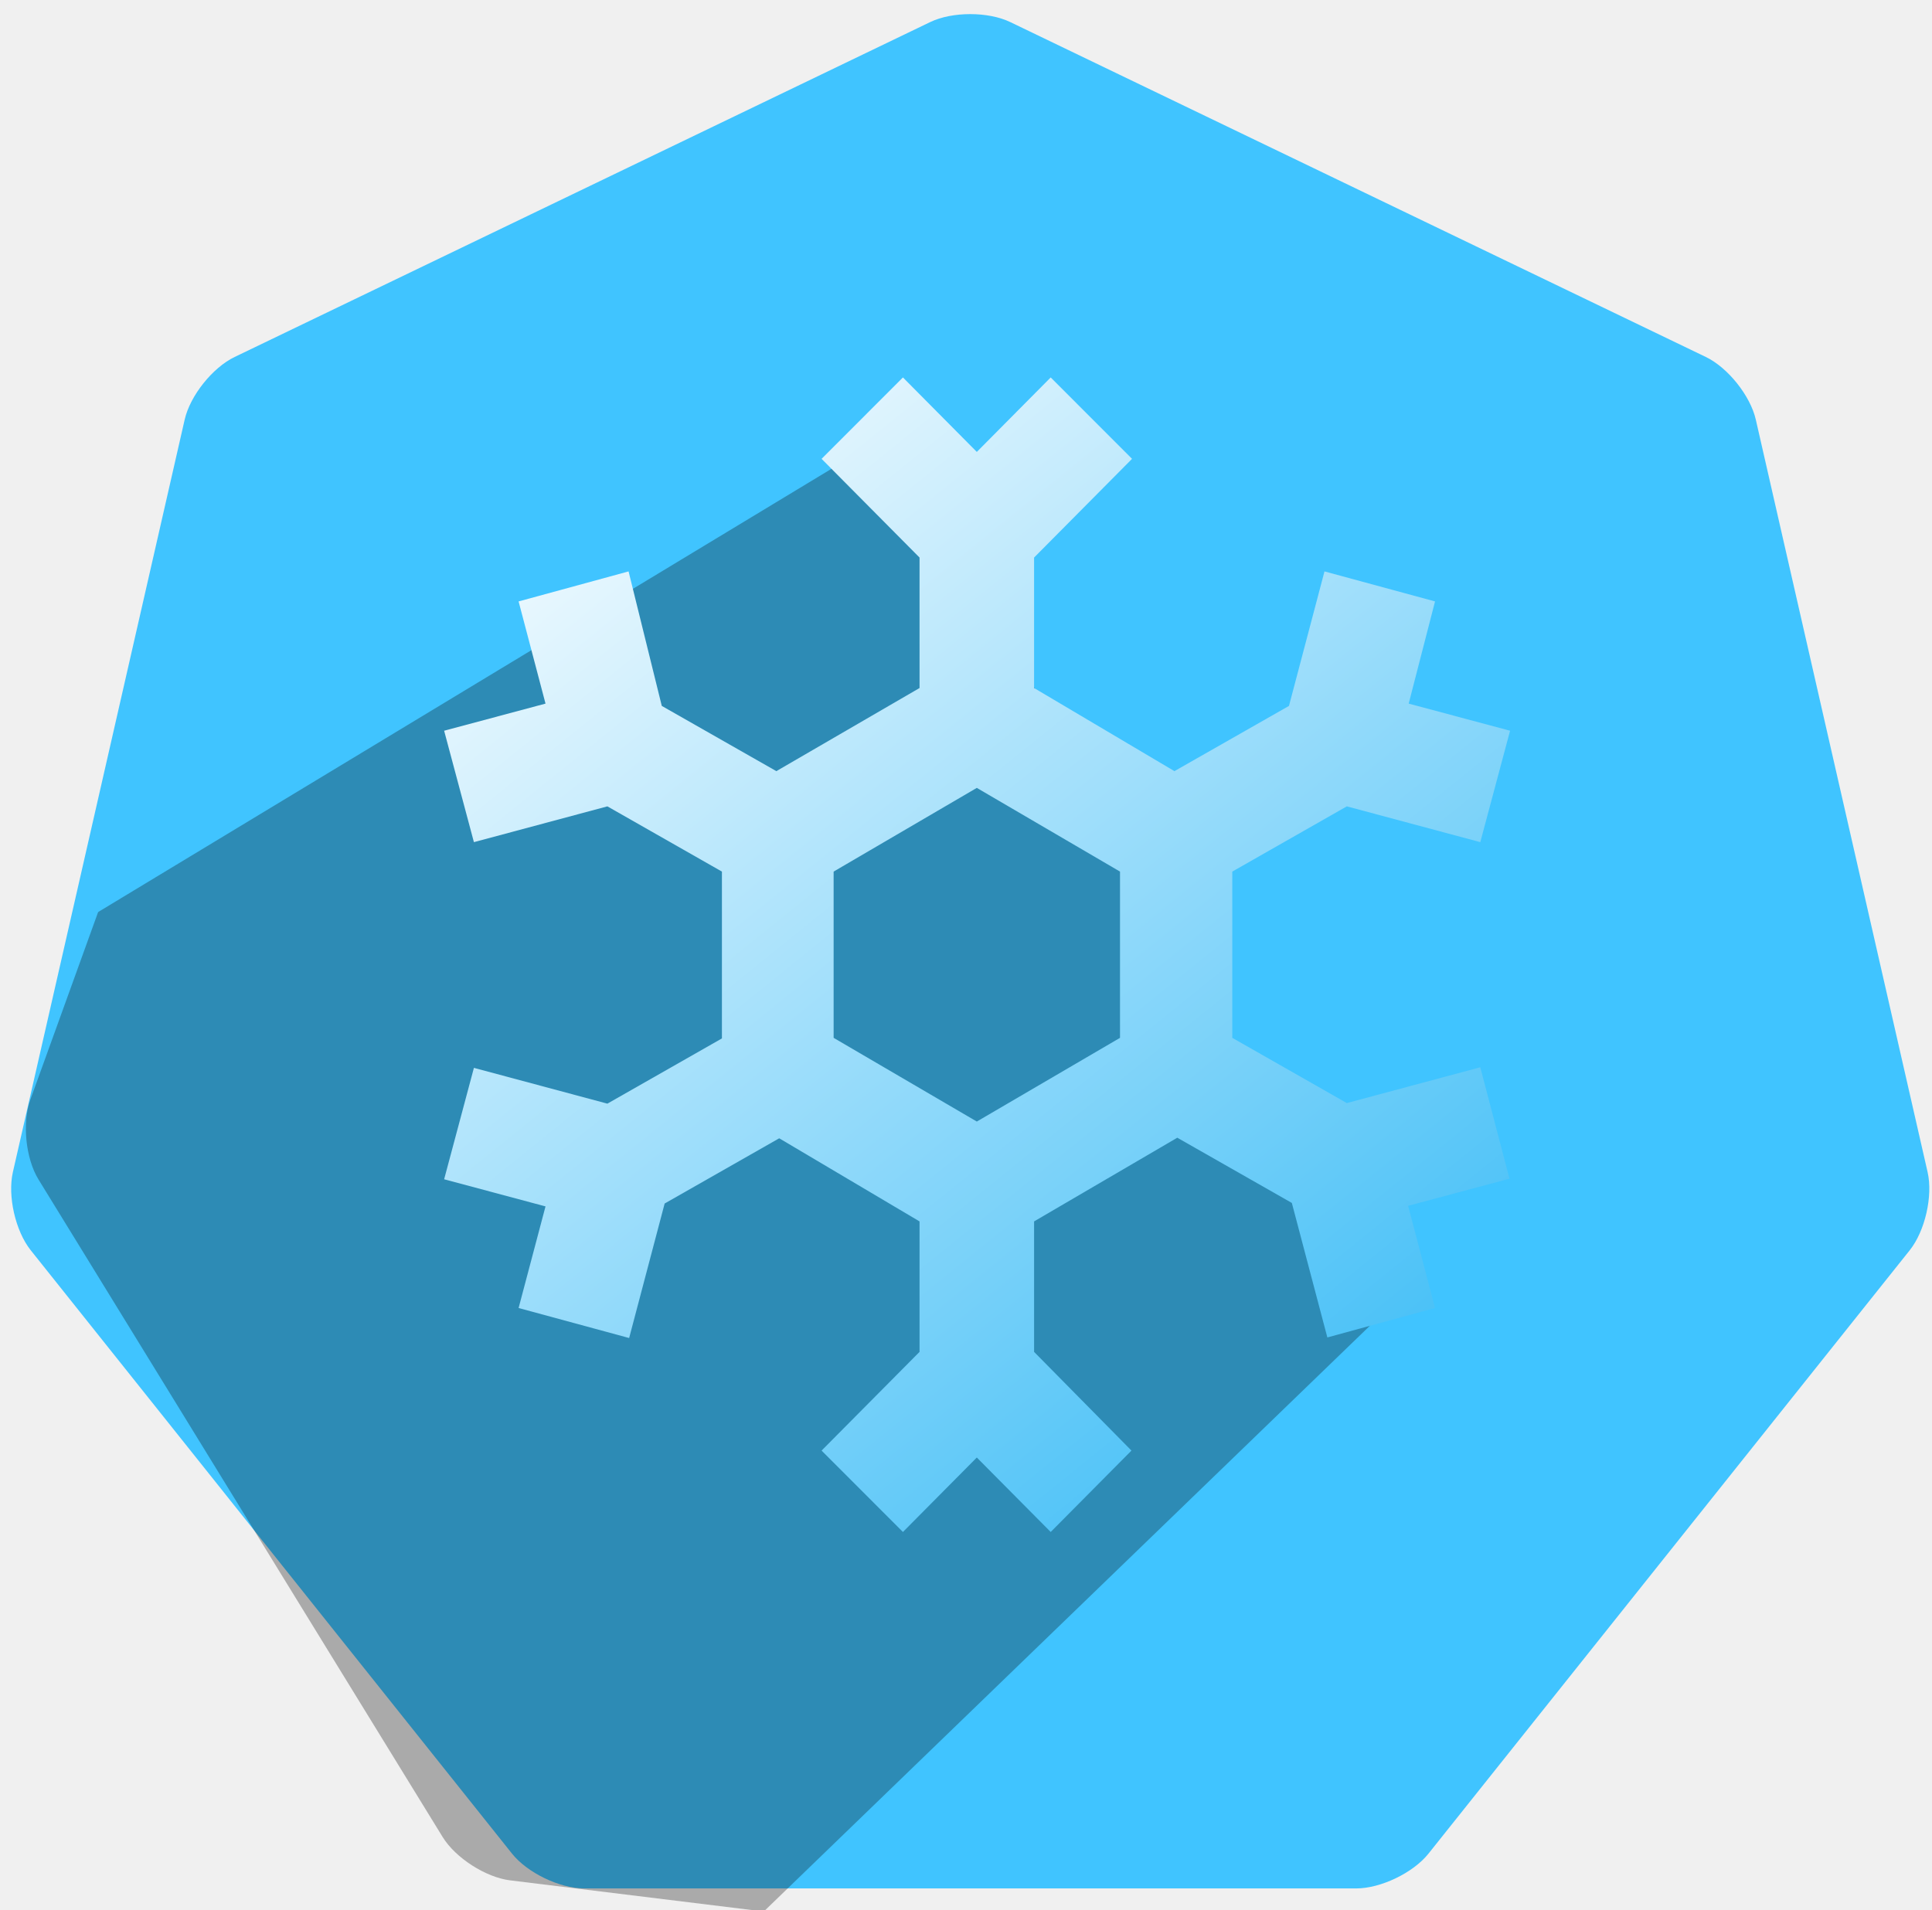
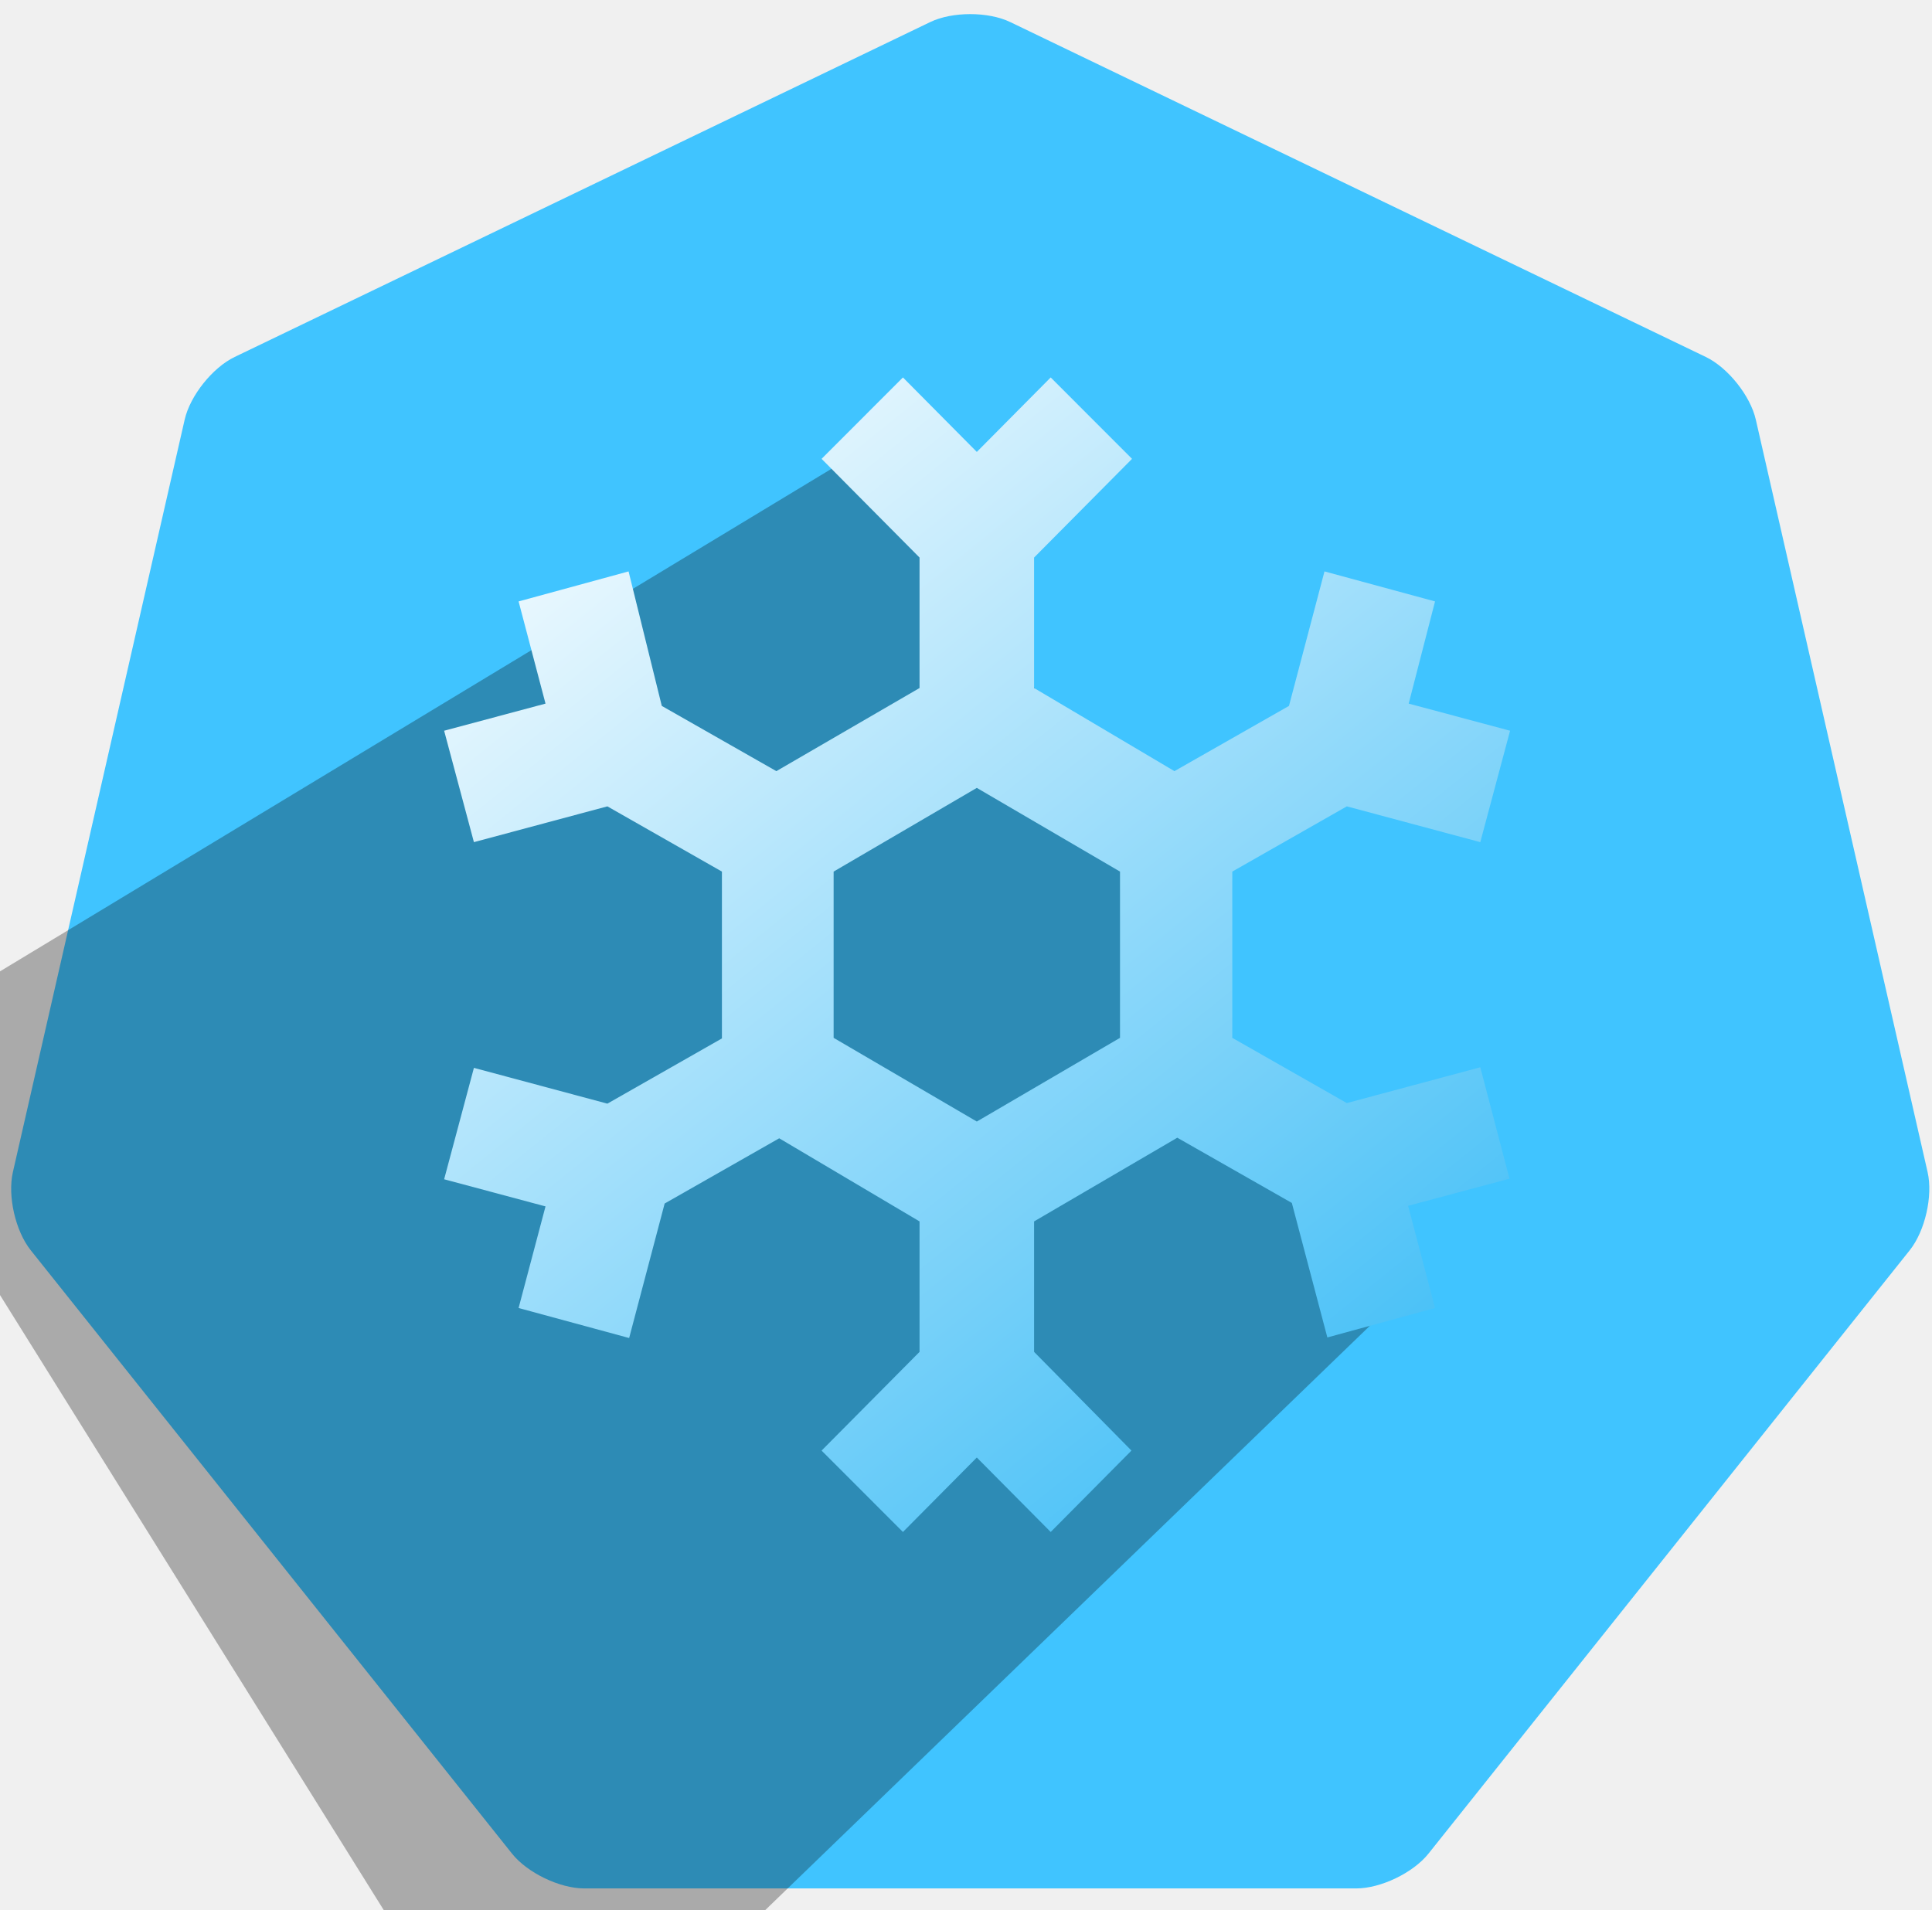
- <svg xmlns="http://www.w3.org/2000/svg" xmlns:xlink="http://www.w3.org/1999/xlink" width="87px" height="86px" viewBox="0 0 87 86" version="1.1">
+ <svg xmlns="http://www.w3.org/2000/svg" width="87px" height="86px" viewBox="0 0 87 86" version="1.1">
  <defs>
    <path d="M41.886,0.995 C42.883,0.515 44.503,0.517 45.495,0.995 L76.816,16.078 C77.812,16.558 78.821,17.826 79.066,18.9 L86.802,52.791 C87.048,53.87 86.685,55.448 85.998,56.31 L64.324,83.489 C63.634,84.353 62.174,85.054 61.073,85.054 L26.309,85.054 C25.203,85.054 23.745,84.35 23.058,83.489 L1.383,56.31 C0.694,55.445 0.335,53.865 0.58,52.791 L8.316,18.9 C8.562,17.821 9.573,16.556 10.566,16.078 L41.886,0.995 Z" id="path-1" />
    <linearGradient x1="19.157%" y1="-9.048%" x2="116.355%" y2="122.248%" id="linearGradient-3">
      <stop stop-color="#FFFFFF" offset="0%" />
      <stop stop-color="#03A9F4" offset="100%" />
    </linearGradient>
  </defs>
  <g id="Page-1" stroke="none" stroke-width="1" fill="none" fill-rule="evenodd">
    <g id="Group">
      <g id="Rectangle-2">
        <g id="Mask" fill="#40C4FF" fill-rule="nonzero">
          <path d="M41.886,0.995 C42.883,0.515 44.503,0.517 45.495,0.995 L76.816,16.078 C77.812,16.558 78.821,17.826 79.066,18.9 L86.802,52.791 C87.048,53.87 86.685,55.448 85.998,56.31 L64.324,83.489 C63.634,84.353 62.174,85.054 61.073,85.054 L26.309,85.054 C25.203,85.054 23.745,84.35 23.058,83.489 L1.383,56.31 C0.694,55.445 0.335,53.865 0.58,52.791 L8.316,18.9 C8.562,17.821 9.573,16.556 10.566,16.078 L41.886,0.995 Z" id="path-1" />
        </g>
-         <g id="Path-Clipped">
-           <mask id="mask-2" fill="white">
-             <use xlink:href="#path-1" />
-           </mask>
-           <g id="path-1" />
-           <path d="M-7.548,51.985 L34.959,18.591 C46.663,32.918 52.638,41.085 52.885,43.094 C53.131,45.103 56.427,48.809 62.772,54.21 L28.501,96.571 L-7.548,51.985 Z" id="Path" fill="#000000" fill-rule="nonzero" opacity="0.29" mask="url(#mask-2)" transform="translate(27.61206, 57.58091) rotate(7) translate(-27.61206, -57.58091) " />
-         </g>
+         <path d="M-7.548,51.985 L34.959,18.591 C46.663,32.918 52.638,41.085 52.885,43.094 C53.131,45.103 56.427,48.809 62.772,54.21 L28.501,96.571 L-7.548,51.985 Z" id="Path" fill="#000000" fill-rule="nonzero" opacity="0.29" mask="url(#mask-2)" transform="translate(27.61206, 57.58091) rotate(7) translate(-27.61206, -57.58091) " />
      </g>
      <g id="snowflake" transform="translate(20, 17)" fill="url(#linearGradient-3)" fill-rule="nonzero">
        <g id="Group">
          <path d="M46.659,31.07 L40.649,32.682 L35.491,29.744 L35.491,22.256 L40.649,19.318 L46.659,20.93 L48,15.912 L43.435,14.69 L44.621,10.088 L39.643,8.736 L38.044,14.794 L32.886,17.732 L26.566,13.988 L26.566,8.112 L30.977,3.666 L27.314,0 L23.987,3.354 L20.66,0 L16.997,3.666 L21.408,8.112 L21.408,13.988 L14.96,17.732 L9.801,14.794 L8.305,8.736 L3.353,10.088 L4.565,14.69 L0,15.912 L1.341,20.93 L7.351,19.318 L12.509,22.256 L12.509,29.77 L7.351,32.708 L1.341,31.096 L0,36.114 L4.565,37.336 L3.353,41.912 L8.331,43.264 L9.93,37.206 L15.089,34.268 L21.408,38.012 L21.408,43.888 L16.997,48.334 L20.66,52 L23.987,48.646 L27.314,52 L30.951,48.334 L26.566,43.888 L26.566,38.012 L33.015,34.242 L38.173,37.18 L39.772,43.238 L44.621,41.912 L43.409,37.31 L47.974,36.088 L46.659,31.07 M17.539,22.256 L23.987,18.486 L30.435,22.256 L30.435,29.744 L23.987,33.514 L17.539,29.744 L17.539,22.256 Z" id="Shape" />
        </g>
      </g>
    </g>
  </g>
</svg>
